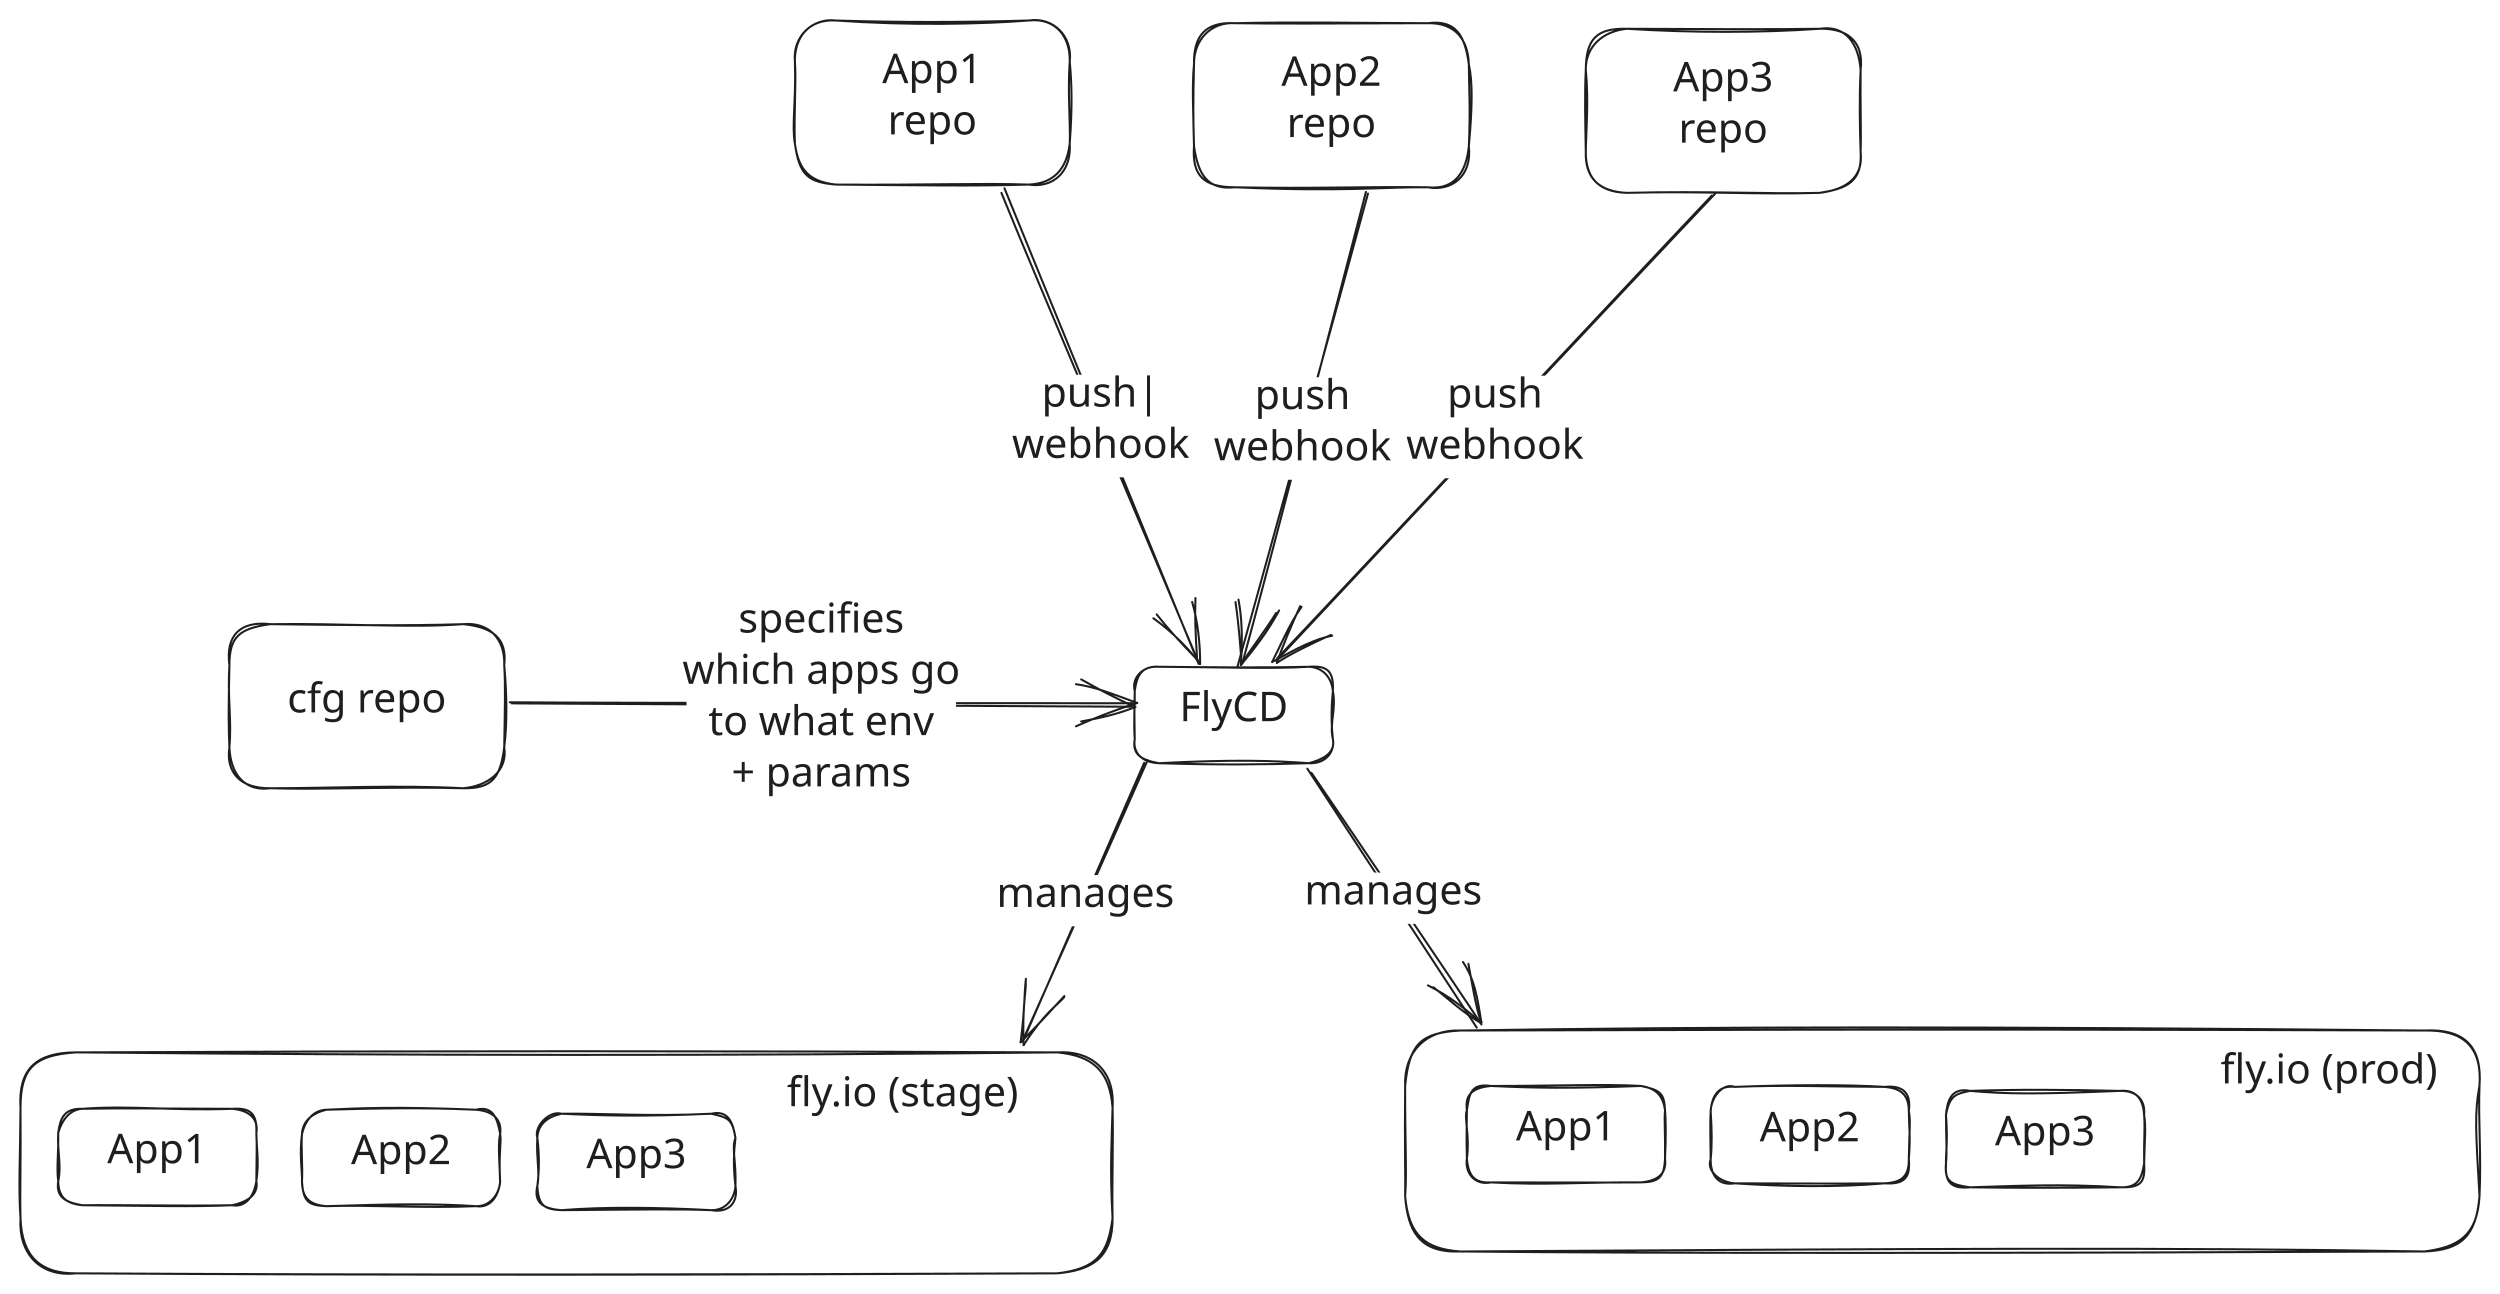
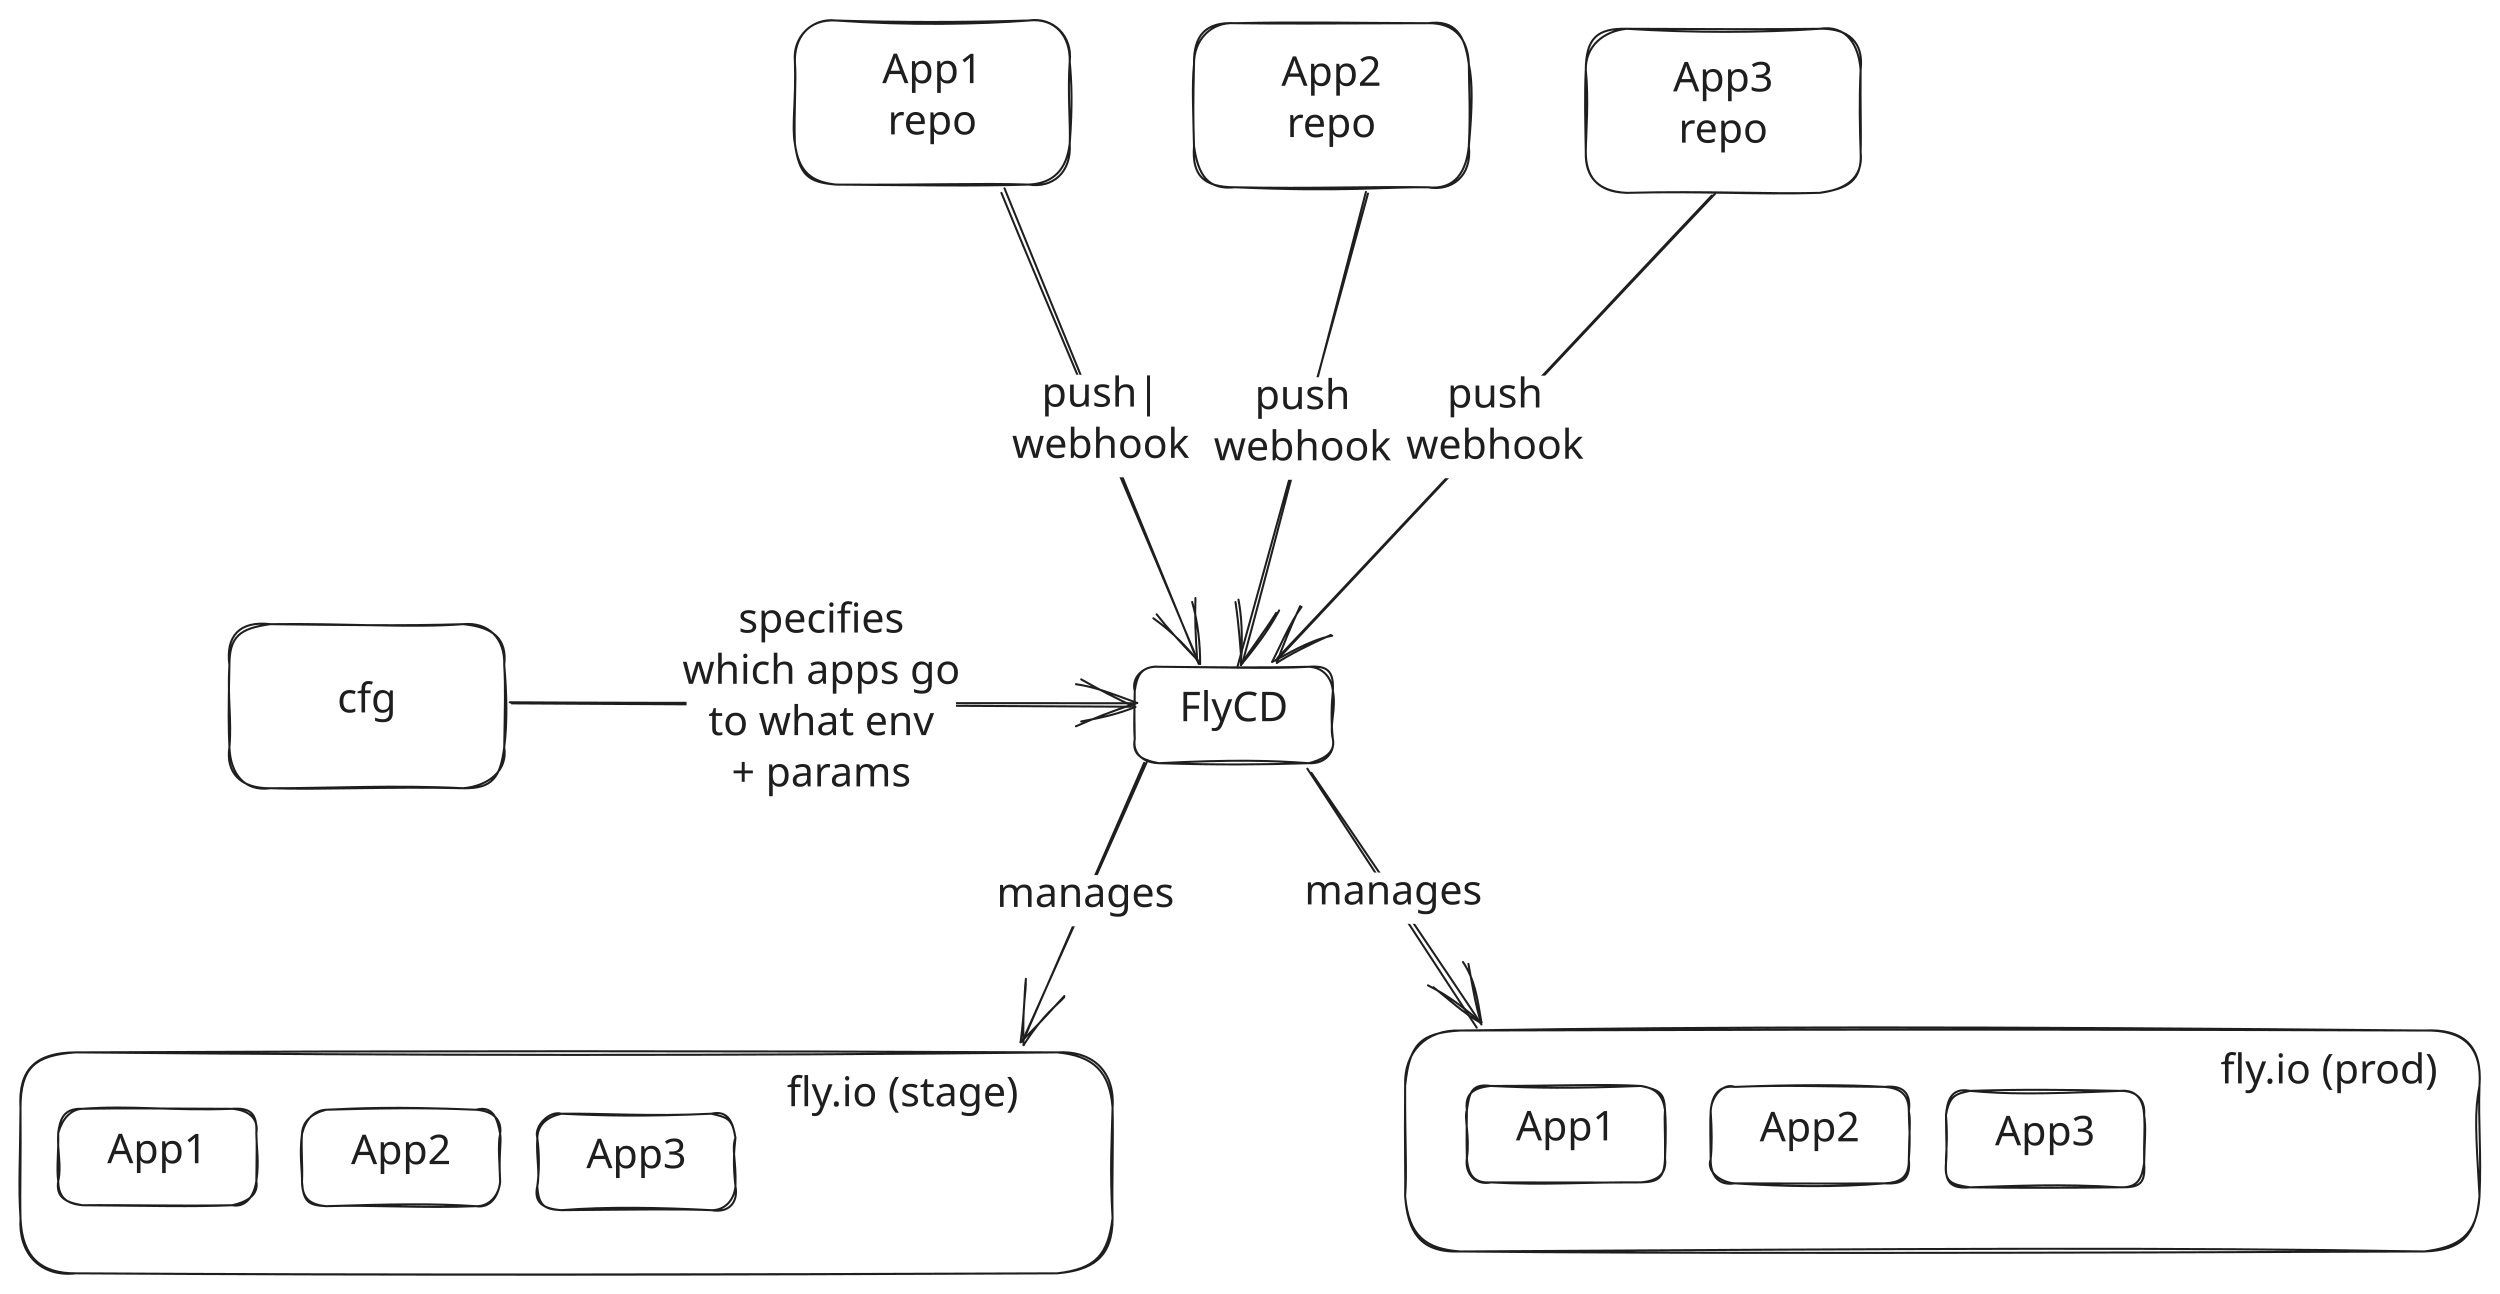
<svg xmlns="http://www.w3.org/2000/svg" version="1.1" viewBox="0 0 1218.943 630.846" width="2437.886" height="1261.692">
  <defs>
    <style class="style-fonts">
            @font-face {
            font-family: "Virgil";
            src: url("https://excalidraw.com/Virgil.woff2");
            }
            @font-face {
            font-family: "Cascadia";
            src: url("https://excalidraw.com/Cascadia.woff2");
            }
        </style>
  </defs>
  <rect x="0" y="0" width="1218.943" height="630.846" fill="#ffffff" />
  <g stroke-linecap="round" transform="translate(685.1137 502.4605) rotate(0 261.9148 53.86475)">
    <path d="M26.93 0 M26.93 0 C121.09 -0.1, 215.72 -0.95, 496.9 0 M26.93 0 C153.04 -1.99, 278.17 -2.05, 496.9 0 M496.9 0 C516.15 -0.99, 525.27 7.43, 523.83 26.93 M496.9 0 C515.76 -0.43, 525.2 7.69, 523.83 26.93 M523.83 26.93 C521.36 39.96, 521.99 48.92, 523.83 80.8 M523.83 26.93 C523.16 44.57, 524.82 60.47, 523.83 80.8 M523.83 80.8 C522.17 99.99, 515.21 107.14, 496.9 107.73 M523.83 80.8 C522.74 100.32, 513.22 105.64, 496.9 107.73 M496.9 107.73 C374.45 105.6, 252.89 106.38, 26.93 107.73 M496.9 107.73 C310.47 108.53, 123.22 108.78, 26.93 107.73 M26.93 107.73 C9.96 106.51, 1.75 100.1, 0 80.8 M26.93 107.73 C6.72 108.56, 1.27 97.54, 0 80.8 M0 80.8 C0.91 69.33, -0.08 55.51, 0 26.93 M0 80.8 C0.22 70.69, -0.29 59.42, 0 26.93 M0 26.93 C-0.69 10.49, 10.24 -0.63, 26.93 0 M0 26.93 C2.13 6.86, 6.98 1.13, 26.93 0" stroke="#1e1e1e" stroke-width="1" fill="none" />
  </g>
  <g transform="translate(1082.656 512.7144) rotate(0 55.63994 12.5)">
-     <text x="0" y="0" font-family="Virgil, Segoe UI Emoji" font-size="20px" fill="#1e1e1e" text-anchor="start" style="white-space: pre;" direction="ltr" dominant-baseline="text-before-edge">fly.io (prod)
-         </text>
+     <text x="0" y="0" font-family="Virgil, Segoe UI Emoji" font-size="20px" fill="#1e1e1e" text-anchor="start" style="white-space: pre;" direction="ltr" dominant-baseline="text-before-edge">fly.io (prod)</text>
  </g>
  <g stroke-linecap="round" transform="translate(715.2198 529.4886) rotate(0 48.30273 23.51172)">
    <path d="M11.76 0 M11.76 0 C33.24 1.03, 50.82 1.3, 84.85 0 M11.76 0 C39.77 0.07, 68.08 -1.06, 84.85 0 M84.85 0 C92.65 1.15, 95.63 5.13, 96.61 11.76 M84.85 0 C94.61 2.02, 96.19 3.71, 96.61 11.76 M96.61 11.76 C96.96 16.09, 97.18 24.09, 96.61 35.27 M96.61 11.76 C96.15 17.21, 96.76 21.53, 96.61 35.27 M96.61 35.27 C97.49 42.29, 93.79 46.17, 84.85 47.02 M96.61 35.27 C96.22 44.97, 93.36 46.84, 84.85 47.02 M84.85 47.02 C59.1 46.77, 37.54 48.52, 11.76 47.02 M84.85 47.02 C63.31 47.19, 41.83 47.01, 11.76 47.02 M11.76 47.02 C4.12 48.61, -1.12 42.78, 0 35.27 M11.76 47.02 C4.89 47.39, 0.67 45.06, 0 35.27 M0 35.27 C1.58 24.47, -1.49 15.55, 0 11.76 M0 35.27 C-0.29 26.98, -0.04 17.1, 0 11.76 M0 11.76 C1.25 3.64, 1.94 -1.39, 11.76 0 M0 11.76 C-0.87 5.04, 1.73 0.93, 11.76 0" stroke="#1e1e1e" stroke-width="1" fill="none" />
  </g>
  <g transform="translate(744.3925 540.5003) rotate(0 19.12998 12.5)">
-     <text x="19.13" y="0" font-family="Virgil, Segoe UI Emoji" font-size="20px" fill="#1e1e1e" text-anchor="middle" style="white-space: pre;" direction="ltr" dominant-baseline="text-before-edge">App1
-         </text>
+     <text x="19.13" y="0" font-family="Virgil, Segoe UI Emoji" font-size="20px" fill="#1e1e1e" text-anchor="middle" style="white-space: pre;" direction="ltr" dominant-baseline="text-before-edge">App1</text>
  </g>
  <g stroke-linecap="round" transform="translate(834.0836 529.9453) rotate(0 48.30273 23.51172)">
    <path d="M11.76 0 M11.76 0 C39.61 -1.1, 67.57 -1.13, 84.85 0 M11.76 0 C35.68 -1.03, 59.07 -0.09, 84.85 0 M84.85 0 C91.5 0.6, 96.62 2.84, 96.61 11.76 M84.85 0 C93.71 -0.94, 97.87 2.93, 96.61 11.76 M96.61 11.76 C96.64 18.98, 97.53 23.79, 96.61 35.27 M96.61 11.76 C97.61 16.78, 96.8 21.32, 96.61 35.27 M96.61 35.27 C97.48 44.13, 94.57 47.67, 84.85 47.02 M96.61 35.27 C96.84 44.93, 91.4 46.65, 84.85 47.02 M84.85 47.02 C61.54 49.08, 35.02 48.59, 11.76 47.02 M84.85 47.02 C56.42 47.3, 29.22 46.98, 11.76 47.02 M11.76 47.02 C3.33 48.39, -0.09 42.67, 0 35.27 M11.76 47.02 C5.36 46.7, -2.28 41.51, 0 35.27 M0 35.27 C0.7 28.66, 0.61 21.07, 0 11.76 M0 35.27 C-0.04 27.38, -0.39 17.79, 0 11.76 M0 11.76 C0.82 2.34, 5.29 -0.69, 11.76 0 M0 11.76 C0.27 5.1, 5.88 -2.2, 11.76 0" stroke="#1e1e1e" stroke-width="1" fill="none" />
  </g>
  <g transform="translate(858.8463 540.9571) rotate(0 23.53998 12.5)">
-     <text x="23.54" y="0" font-family="Virgil, Segoe UI Emoji" font-size="20px" fill="#1e1e1e" text-anchor="middle" style="white-space: pre;" direction="ltr" dominant-baseline="text-before-edge">App2
-         </text>
+     <text x="23.54" y="0" font-family="Virgil, Segoe UI Emoji" font-size="20px" fill="#1e1e1e" text-anchor="middle" style="white-space: pre;" direction="ltr" dominant-baseline="text-before-edge">App2</text>
  </g>
  <g stroke-linecap="round" transform="translate(948.8181 531.8891) rotate(0 48.30273 23.51172)">
    <path d="M11.76 0 M11.76 0 C29.66 1.6, 44.75 1.68, 84.85 0 M11.76 0 C34.65 -0.76, 57.97 -0.63, 84.85 0 M84.85 0 C93.79 -0.86, 96.27 5.54, 96.61 11.76 M84.85 0 C93.36 -0.18, 97.26 4.77, 96.61 11.76 M96.61 11.76 C97.12 19.27, 96.42 23.21, 96.61 35.27 M96.61 11.76 C97.65 18.03, 96.81 24.45, 96.61 35.27 M96.61 35.27 C95.49 42.78, 93.53 47.34, 84.85 47.02 M96.61 35.27 C97.27 45.06, 94.81 47.24, 84.85 47.02 M84.85 47.02 C56.52 45.18, 32.76 46.39, 11.76 47.02 M84.85 47.02 C59.27 47.3, 34.41 47.38, 11.76 47.02 M11.76 47.02 C1.94 45.63, -0.75 44.08, 0 35.27 M11.76 47.02 C1.73 47.96, -0.51 43.94, 0 35.27 M0 35.27 C-0.19 30.68, 1.03 25.12, 0 11.76 M0 35.27 C0.59 29.13, 0.02 24.2, 0 11.76 M0 11.76 C1.71 2.01, 5.05 1.4, 11.76 0 M0 11.76 C0.59 5.74, 1.93 -1.97, 11.76 0" stroke="#1e1e1e" stroke-width="1" fill="none" />
  </g>
  <g transform="translate(973.8909 542.9009) rotate(0 23.22998 12.5)">
-     <text x="23.23" y="0" font-family="Virgil, Segoe UI Emoji" font-size="20px" fill="#1e1e1e" text-anchor="middle" style="white-space: pre;" direction="ltr" dominant-baseline="text-before-edge">App3
-         </text>
+     <text x="23.23" y="0" font-family="Virgil, Segoe UI Emoji" font-size="20px" fill="#1e1e1e" text-anchor="middle" style="white-space: pre;" direction="ltr" dominant-baseline="text-before-edge">App3</text>
  </g>
  <g stroke-linecap="round" transform="translate(111.8528 304.3267) rotate(0 67 40)">
    <path d="M20 0 M20 0 C55.47 -0.54, 88.17 2, 114 0 M20 0 C53.02 0.42, 85.72 0.91, 114 0 M114 0 C128.31 1.46, 135.55 6.79, 134 20 M114 0 C126.25 -1.14, 134.46 6.92, 134 20 M134 20 C135.19 32.96, 135.59 47.91, 134 60 M134 20 C134.63 30.51, 134.3 40.3, 134 60 M134 60 C132.14 74.41, 128.54 80.3, 114 80 M134 60 C135.87 71.56, 126.05 78.94, 114 80 M114 80 C78.61 79.12, 43.69 80.84, 20 80 M114 80 C80.93 78.29, 48.95 80.03, 20 80 M20 80 C5.02 80.18, -1.81 72.09, 0 60 M20 80 C7.33 81.77, 0.49 72.96, 0 60 M0 60 C1.21 47.47, -1 34.99, 0 20 M0 60 C-0.41 51.37, -0.53 42.86, 0 20 M0 20 C-1.92 5.76, 4.99 -1.74, 20 0 M0 20 C0.04 6.12, 4.79 2.1, 20 0" stroke="#1e1e1e" stroke-width="1" fill="none" />
  </g>
  <g transform="translate(163.9628 331.8267) rotate(0 14.88998 12.5)">
-     <text x="14.89" y="0" font-family="Virgil, Segoe UI Emoji" font-size="20px" fill="#1e1e1e" text-anchor="middle" style="white-space: pre;" direction="ltr" dominant-baseline="text-before-edge">cfg repo
-         </text>
+     <text x="14.89" y="0" font-family="Virgil, Segoe UI Emoji" font-size="20px" fill="#1e1e1e" text-anchor="middle" style="white-space: pre;" direction="ltr" dominant-baseline="text-before-edge">cfg</text>
  </g>
  <g stroke-linecap="round" transform="translate(10 513.1166) rotate(0 266.2279 53.86475)">
    <path d="M26.93 0 M26.93 0 C189.11 1.54, 350.61 1.73, 505.52 0 M26.93 0 C189.43 -0.75, 351.98 -0.74, 505.52 0 M505.52 0 C521.86 -1.03, 533.73 8.56, 532.46 26.93 M505.52 0 C523.18 1.71, 531.08 9.32, 532.46 26.93 M532.46 26.93 C532.13 41.58, 531.04 56.75, 532.46 80.8 M532.46 26.93 C532.89 44.05, 532.11 63.2, 532.46 80.8 M532.46 80.8 C532.61 100.43, 522.1 106.27, 505.52 107.73 M532.46 80.8 C530.19 98.37, 524.72 105.47, 505.52 107.73 M505.52 107.73 C344.79 108.36, 183.93 108.63, 26.93 107.73 M505.52 107.73 C343.98 108.48, 182.42 108.75, 26.93 107.73 M26.93 107.73 C10.26 107.82, 0.67 100.1, 0 80.8 M26.93 107.73 C9.96 109.68, -1.13 98.37, 0 80.8 M0 80.8 C-1.05 66.25, -0.19 53.42, 0 26.93 M0 80.8 C-0.34 66.49, 0.25 53.42, 0 26.93 M0 26.93 C-1.15 8.39, 7.41 0.07, 26.93 0 M0 26.93 C0.07 7.35, 6.95 1.41, 26.93 0" stroke="#1e1e1e" stroke-width="1" fill="none" />
  </g>
  <g transform="translate(383.6717 523.8534) rotate(0 63.40993 12.5)">
-     <text x="0" y="0" font-family="Virgil, Segoe UI Emoji" font-size="20px" fill="#1e1e1e" text-anchor="start" style="white-space: pre;" direction="ltr" dominant-baseline="text-before-edge">fly.io (stage)
-         </text>
+     <text x="0" y="0" font-family="Virgil, Segoe UI Emoji" font-size="20px" fill="#1e1e1e" text-anchor="start" style="white-space: pre;" direction="ltr" dominant-baseline="text-before-edge">fly.io (stage)</text>
  </g>
  <g stroke-linecap="round" transform="translate(553.2709 325.0999) rotate(0 48.30273 23.51172)">
    <path d="M11.76 0 M11.76 0 C35.8 0.22, 59.34 0.56, 84.85 0 M11.76 0 C40.38 0.17, 67.59 1.12, 84.85 0 M84.85 0 C91.49 0.3, 95.89 4.88, 96.61 11.76 M84.85 0 C93.9 -0.67, 97.09 1.99, 96.61 11.76 M96.61 11.76 C98.37 20.79, 94.79 27.88, 96.61 35.27 M96.61 11.76 C95.93 18.41, 95.64 26.36, 96.61 35.27 M96.61 35.27 C97.69 41.14, 93.39 47.51, 84.85 47.02 M96.61 35.27 C98.14 42.5, 90.67 45.5, 84.85 47.02 M84.85 47.02 C68.05 45.76, 48.24 45.13, 11.76 47.02 M84.85 47.02 C62.66 47.73, 40.22 47.91, 11.76 47.02 M11.76 47.02 C2.94 46.69, -0.99 41.33, 0 35.27 M11.76 47.02 C2.34 45.27, -1.22 42.34, 0 35.27 M0 35.27 C-0.08 28.09, -0.29 22.69, 0 11.76 M0 35.27 C-0.65 26.25, 0.17 16.46, 0 11.76 M0 11.76 C-1.77 5.14, 4.45 -0.76, 11.76 0 M0 11.76 C1.06 4.61, 2.87 -0.39, 11.76 0" stroke="#1e1e1e" stroke-width="1" fill="none" />
  </g>
  <g transform="translate(574.2736 336.1116) rotate(0 27.29998 12.5)">
-     <text x="27.3" y="0" font-family="Virgil, Segoe UI Emoji" font-size="20px" fill="#1e1e1e" text-anchor="middle" style="white-space: pre;" direction="ltr" dominant-baseline="text-before-edge">FlyCD
-         </text>
+     <text x="27.3" y="0" font-family="Virgil, Segoe UI Emoji" font-size="20px" fill="#1e1e1e" text-anchor="middle" style="white-space: pre;" direction="ltr" dominant-baseline="text-before-edge">FlyCD</text>
  </g>
  <g stroke-linecap="round" transform="translate(28.38194 540.6275) rotate(0 48.30273 23.51172)">
    <path d="M11.76 0 M11.76 0 C35.84 -1.8, 55.57 1.1, 84.85 0 M11.76 0 C31.57 -0.39, 52.22 -0.06, 84.85 0 M84.85 0 C93.75 -0.58, 97.02 2.24, 96.61 11.76 M84.85 0 C94.25 0.81, 97.64 5.85, 96.61 11.76 M96.61 11.76 C96.66 19.42, 98.06 25.39, 96.61 35.27 M96.61 11.76 C96.91 16.11, 96.73 22.68, 96.61 35.27 M96.61 35.27 C97.94 42.58, 90.94 45.7, 84.85 47.02 M96.61 35.27 C95.29 43.96, 90.43 48.11, 84.85 47.02 M84.85 47.02 C65.09 47.88, 45.09 47.27, 11.76 47.02 M84.85 47.02 C57.51 47.48, 30.66 46.76, 11.76 47.02 M11.76 47.02 C2.54 45.5, -1.06 42.44, 0 35.27 M11.76 47.02 C3.46 46.15, 0.2 42.91, 0 35.27 M0 35.27 C1.74 27.75, -0.54 20.97, 0 11.76 M0 35.27 C-0.89 28.75, 0.26 20.62, 0 11.76 M0 11.76 C0.92 4.52, 3 -0.34, 11.76 0 M0 11.76 C2 4.86, 6.11 0.3, 11.76 0" stroke="#1e1e1e" stroke-width="1" fill="none" />
  </g>
  <g transform="translate(57.5547 551.6392) rotate(0 19.12998 12.5)">
-     <text x="19.13" y="0" font-family="Virgil, Segoe UI Emoji" font-size="20px" fill="#1e1e1e" text-anchor="middle" style="white-space: pre;" direction="ltr" dominant-baseline="text-before-edge">App1
-         </text>
+     <text x="19.13" y="0" font-family="Virgil, Segoe UI Emoji" font-size="20px" fill="#1e1e1e" text-anchor="middle" style="white-space: pre;" direction="ltr" dominant-baseline="text-before-edge">App1</text>
  </g>
  <g stroke-linecap="round" transform="translate(147.2457 541.0843) rotate(0 48.30273 23.51172)">
    <path d="M11.76 0 M11.76 0 C27.34 -0.73, 45.25 -1.66, 84.85 0 M11.76 0 C35.31 -0.64, 58.01 -1.19, 84.85 0 M84.85 0 C94.05 0.71, 97.5 5.6, 96.61 11.76 M84.85 0 C93.13 -2.19, 95.25 4.24, 96.61 11.76 M96.61 11.76 C95.35 17.02, 96.47 27.31, 96.61 35.27 M96.61 11.76 C97.36 16.23, 95.81 20.58, 96.61 35.27 M96.61 35.27 C95.46 43.85, 90.73 47.97, 84.85 47.02 M96.61 35.27 C95.97 41.82, 91.33 47.21, 84.85 47.02 M84.85 47.02 C59.58 48.12, 33.31 46.29, 11.76 47.02 M84.85 47.02 C63.44 45.61, 42.87 46.04, 11.76 47.02 M11.76 47.02 C3.52 46.26, 0.18 42.94, 0 35.27 M11.76 47.02 C3.24 46.59, 0.69 45.06, 0 35.27 M0 35.27 C0.14 29.63, -1.35 22.09, 0 11.76 M0 35.27 C0.4 27.08, -0.52 18.12, 0 11.76 M0 11.76 C1.74 4.74, 5.82 0.26, 11.76 0 M0 11.76 C0.32 5.77, 4.5 1.88, 11.76 0" stroke="#1e1e1e" stroke-width="1" fill="none" />
  </g>
  <g transform="translate(172.0085 552.096) rotate(0 23.53998 12.5)">
-     <text x="23.54" y="0" font-family="Virgil, Segoe UI Emoji" font-size="20px" fill="#1e1e1e" text-anchor="middle" style="white-space: pre;" direction="ltr" dominant-baseline="text-before-edge">App2
-         </text>
+     <text x="23.54" y="0" font-family="Virgil, Segoe UI Emoji" font-size="20px" fill="#1e1e1e" text-anchor="middle" style="white-space: pre;" direction="ltr" dominant-baseline="text-before-edge">App2</text>
  </g>
  <g stroke-linecap="round" transform="translate(261.9803 543.0281) rotate(0 48.30273 23.51172)">
    <path d="M11.76 0 M11.76 0 C33.03 -0.28, 54.67 1.49, 84.85 0 M11.76 0 C32.23 0.97, 51.8 1.45, 84.85 0 M84.85 0 C93.07 -1.9, 95.42 4.2, 96.61 11.76 M84.85 0 C92.86 1.92, 95.02 2.24, 96.61 11.76 M96.61 11.76 C94.6 17.2, 97.06 22.56, 96.61 35.27 M96.61 11.76 C95.83 18.56, 95.42 25.1, 96.61 35.27 M96.61 35.27 C96.06 41.99, 91.51 47.19, 84.85 47.02 M96.61 35.27 C98.08 43.21, 93.46 48.57, 84.85 47.02 M84.85 47.02 C59.47 45.67, 32.98 45.29, 11.76 47.02 M84.85 47.02 C68.31 46.4, 52.25 46.69, 11.76 47.02 M11.76 47.02 C3.33 46.64, 0.6 44.8, 0 35.27 M11.76 47.02 C2.6 46.35, -1.8 43.18, 0 35.27 M0 35.27 C1.39 28.67, -0.59 21.93, 0 11.76 M0 35.27 C0.98 27.91, 1.06 19.87, 0 11.76 M0 11.76 C0.28 5.53, 4.43 1.63, 11.76 0 M0 11.76 C-1.73 6.11, 5.93 -1.71, 11.76 0" stroke="#1e1e1e" stroke-width="1" fill="none" />
  </g>
  <g transform="translate(287.053 554.0398) rotate(0 23.22998 12.5)">
-     <text x="23.23" y="0" font-family="Virgil, Segoe UI Emoji" font-size="20px" fill="#1e1e1e" text-anchor="middle" style="white-space: pre;" direction="ltr" dominant-baseline="text-before-edge">App3
-         </text>
+     <text x="23.23" y="0" font-family="Virgil, Segoe UI Emoji" font-size="20px" fill="#1e1e1e" text-anchor="middle" style="white-space: pre;" direction="ltr" dominant-baseline="text-before-edge">App3</text>
  </g>
  <g stroke-linecap="round" transform="translate(387.5753 10) rotate(0 67 40)">
    <path d="M20 0 M20 0 C54.84 2.51, 90.86 1.82, 114 0 M20 0 C51.08 0.95, 80.88 0.94, 114 0 M114 0 C127.03 -1.46, 134.31 7.85, 134 20 M114 0 C125.96 -1.92, 135.48 7.64, 134 20 M134 20 C134.94 30.23, 135.38 41.38, 134 60 M134 20 C132.9 34.75, 134.45 51.75, 134 60 M134 60 C132.52 72.47, 126.25 79.44, 114 80 M134 60 C134.96 74.26, 125.46 81.83, 114 80 M114 80 C87.07 80.79, 61.94 80.35, 20 80 M114 80 C89.86 79.18, 66.97 80.29, 20 80 M20 80 C8.45 78.71, 1.83 74.17, 0 60 M20 80 C6.4 78.86, 2.16 75.48, 0 60 M0 60 C-1.62 51.42, 0.63 39.2, 0 20 M0 60 C-0.58 45.45, 0.76 29.07, 0 20 M0 20 C-0.23 8.53, 6.48 -0.8, 20 0 M0 20 C-1.22 7.72, 8.71 -1.42, 20 0" stroke="#1e1e1e" stroke-width="1" fill="none" />
  </g>
  <g transform="translate(434.3354 25) rotate(0 20.23997 25)">
-     <text x="20.24" y="0" font-family="Virgil, Segoe UI Emoji" font-size="20px" fill="#1e1e1e" text-anchor="middle" style="white-space: pre;" direction="ltr" dominant-baseline="text-before-edge">App1
-         </text>
-     <text x="20.24" y="25" font-family="Virgil, Segoe UI Emoji" font-size="20px" fill="#1e1e1e" text-anchor="middle" style="white-space: pre;" direction="ltr" dominant-baseline="text-before-edge">repo
-         </text>
+     <text x="20.24" y="0" font-family="Virgil, Segoe UI Emoji" font-size="20px" fill="#1e1e1e" text-anchor="middle" style="white-space: pre;" direction="ltr" dominant-baseline="text-before-edge">App1</text>
+     <text x="20.24" y="25" font-family="Virgil, Segoe UI Emoji" font-size="20px" fill="#1e1e1e" text-anchor="middle" style="white-space: pre;" direction="ltr" dominant-baseline="text-before-edge">repo</text>
  </g>
  <g stroke-linecap="round" transform="translate(582.1717 11.31293) rotate(0 67 40)">
    <path d="M20 0 M20 0 C41.41 0.3, 62.34 0.16, 114 0 M20 0 C50.72 -0.73, 79.94 -0.08, 114 0 M114 0 C127.44 -0.31, 133.66 8.09, 134 20 M114 0 C127.66 -1.8, 132.1 5.94, 134 20 M134 20 C135.91 28.61, 135.74 40.78, 134 60 M134 20 C134.01 30.12, 134.87 41.98, 134 60 M134 60 C132.78 72.08, 127.51 81.45, 114 80 M134 60 C135.69 74.57, 125.55 82.17, 114 80 M114 80 C92.45 79.8, 72.66 82.34, 20 80 M114 80 C85.78 79.53, 58.32 80.77, 20 80 M20 80 C4.82 79.99, -1.09 74.35, 0 60 M20 80 C6.78 81.43, 2.03 74.15, 0 60 M0 60 C-0.43 46.54, -0.44 38.36, 0 20 M0 60 C-0.3 45.06, -1.07 30.37, 0 20 M0 20 C-0.3 6.03, 5.65 -0.79, 20 0 M0 20 C-0.12 8.03, 8.43 -0.75, 20 0" stroke="#1e1e1e" stroke-width="1" fill="none" />
  </g>
  <g transform="translate(625.6317 26.31293) rotate(0 23.53998 25)">
-     <text x="23.54" y="0" font-family="Virgil, Segoe UI Emoji" font-size="20px" fill="#1e1e1e" text-anchor="middle" style="white-space: pre;" direction="ltr" dominant-baseline="text-before-edge">App2
-         </text>
-     <text x="23.54" y="25" font-family="Virgil, Segoe UI Emoji" font-size="20px" fill="#1e1e1e" text-anchor="middle" style="white-space: pre;" direction="ltr" dominant-baseline="text-before-edge">repo
-         </text>
+     <text x="23.54" y="0" font-family="Virgil, Segoe UI Emoji" font-size="20px" fill="#1e1e1e" text-anchor="middle" style="white-space: pre;" direction="ltr" dominant-baseline="text-before-edge">App2</text>
+     <text x="23.54" y="25" font-family="Virgil, Segoe UI Emoji" font-size="20px" fill="#1e1e1e" text-anchor="middle" style="white-space: pre;" direction="ltr" dominant-baseline="text-before-edge">repo</text>
  </g>
  <g stroke-linecap="round" transform="translate(773.1927 14.03103) rotate(0 67 40)">
    <path d="M20 0 M20 0 C51.55 2.01, 85.5 2, 114 0 M20 0 C56.95 0.21, 93.5 0.31, 114 0 M114 0 C128.12 -0.35, 135.65 6.72, 134 20 M114 0 C127.4 -2.1, 133.08 8.28, 134 20 M134 20 C133.82 37.08, 134.34 51.95, 134 60 M134 20 C133.3 34.53, 133.61 49.01, 134 60 M134 60 C135.6 73.44, 125.54 78.63, 114 80 M134 60 C134.89 74.7, 127.22 77.97, 114 80 M114 80 C83.2 80.97, 56.95 79.03, 20 80 M114 80 C88.07 80.68, 60.61 78.99, 20 80 M20 80 C6.53 79.38, -0.41 72.86, 0 60 M20 80 C4.63 79.57, 0 71.05, 0 60 M0 60 C0.11 50.27, 1.52 35.1, 0 20 M0 60 C-0.24 45.74, -0.61 31.91, 0 20 M0 20 C0.11 4.77, 5.42 -0.35, 20 0 M0 20 C-0.13 8.55, 8.42 1.19, 20 0" stroke="#1e1e1e" stroke-width="1" fill="none" />
  </g>
  <g transform="translate(816.9628 29.03103) rotate(0 23.22998 25)">
-     <text x="23.23" y="0" font-family="Virgil, Segoe UI Emoji" font-size="20px" fill="#1e1e1e" text-anchor="middle" style="white-space: pre;" direction="ltr" dominant-baseline="text-before-edge">App3
-         </text>
-     <text x="23.23" y="25" font-family="Virgil, Segoe UI Emoji" font-size="20px" fill="#1e1e1e" text-anchor="middle" style="white-space: pre;" direction="ltr" dominant-baseline="text-before-edge">repo
-         </text>
+     <text x="23.23" y="0" font-family="Virgil, Segoe UI Emoji" font-size="20px" fill="#1e1e1e" text-anchor="middle" style="white-space: pre;" direction="ltr" dominant-baseline="text-before-edge">App3</text>
+     <text x="23.23" y="25" font-family="Virgil, Segoe UI Emoji" font-size="20px" fill="#1e1e1e" text-anchor="middle" style="white-space: pre;" direction="ltr" dominant-baseline="text-before-edge">repo</text>
  </g>
  <g mask="url(#mask-iM8Gy1-G5hjRfUa7bt0Jh)" stroke-linecap="round">
    <g transform="translate(248.6029 341.992) rotate(0 152.541 1.511359)">
      <path d="M0.92 0.96 C51.36 1.21, 252.35 2.34, 302.85 2.6 M-0.06 0.42 C50.75 0.84, 254.57 0.87, 305.14 0.89" stroke="#1e1e1e" stroke-width="1" fill="none" />
    </g>
    <g transform="translate(248.6029 341.992) rotate(0 152.541 1.511359)">
      <path d="M278.55 9.78 C287.06 8.18, 295.85 6.45, 304.96 2.72 M276 12.13 C285.54 8.01, 292.17 5.21, 305.87 0.75" stroke="#1e1e1e" stroke-width="1" fill="none" />
    </g>
    <g transform="translate(248.6029 341.992) rotate(0 152.541 1.511359)">
      <path d="M278.56 -10.74 C287.25 -5.86, 296.04 -1.12, 304.96 2.72 M276.01 -8.39 C285.35 -7.02, 291.98 -4.34, 305.87 0.75" stroke="#1e1e1e" stroke-width="1" fill="none" />
    </g>
  </g>
  <mask id="mask-iM8Gy1-G5hjRfUa7bt0Jh">
    <rect x="0" y="0" fill="#fff" width="652.271" height="443.806" />
    <rect x="334.747" y="292.899" fill="#000" width="131.38" height="100" opacity="1" />
  </mask>
  <g transform="translate(334.7469 292.8988) rotate(0 66.39694 50.60452)">
-     <text x="65.69" y="0" font-family="Virgil, Segoe UI Emoji" font-size="20px" fill="#1e1e1e" text-anchor="middle" style="white-space: pre;" direction="ltr" dominant-baseline="text-before-edge">
-             specifies
-         </text>
-     <text x="65.69" y="25" font-family="Virgil, Segoe UI Emoji" font-size="20px" fill="#1e1e1e" text-anchor="middle" style="white-space: pre;" direction="ltr" dominant-baseline="text-before-edge">which
-             apps go
-         </text>
-     <text x="65.69" y="50" font-family="Virgil, Segoe UI Emoji" font-size="20px" fill="#1e1e1e" text-anchor="middle" style="white-space: pre;" direction="ltr" dominant-baseline="text-before-edge">to
-             what env
-         </text>
-     <text x="65.69" y="75" font-family="Virgil, Segoe UI Emoji" font-size="20px" fill="#1e1e1e" text-anchor="middle" style="white-space: pre;" direction="ltr" dominant-baseline="text-before-edge">+
-             params
-         </text>
+     <text x="65.69" y="0" font-family="Virgil, Segoe UI Emoji" font-size="20px" fill="#1e1e1e" text-anchor="middle" style="white-space: pre;" direction="ltr" dominant-baseline="text-before-edge">specifies</text>
+     <text x="65.69" y="25" font-family="Virgil, Segoe UI Emoji" font-size="20px" fill="#1e1e1e" text-anchor="middle" style="white-space: pre;" direction="ltr" dominant-baseline="text-before-edge">which apps go</text>
+     <text x="65.69" y="50" font-family="Virgil, Segoe UI Emoji" font-size="20px" fill="#1e1e1e" text-anchor="middle" style="white-space: pre;" direction="ltr" dominant-baseline="text-before-edge">to what env</text>
+     <text x="65.69" y="75" font-family="Virgil, Segoe UI Emoji" font-size="20px" fill="#1e1e1e" text-anchor="middle" style="white-space: pre;" direction="ltr" dominant-baseline="text-before-edge">+ params</text>
  </g>
  <g mask="url(#mask-ScsdTBDCrEVS3OHPUnWv0)" stroke-linecap="round">
    <g transform="translate(489.8372 92.55642) rotate(0 46.52174 115.1908)">
      <path d="M-0.07 -0.74 C15.58 37.95, 78.93 192.41, 94.61 231.12 M-1.57 1.49 C13.95 39.93, 78.31 191.36, 94.14 229.4" stroke="#1e1e1e" stroke-width="1" fill="none" />
    </g>
    <g transform="translate(489.8372 92.55642) rotate(0 46.52174 115.1908)">
      <path d="M72.52 208.9 C82.14 215.78, 90.06 224.08, 95.31 231.16 M74.13 206.99 C79.27 213.52, 85.11 220.09, 93.85 229.06" stroke="#1e1e1e" stroke-width="1" fill="none" />
    </g>
    <g transform="translate(489.8372 92.55642) rotate(0 46.52174 115.1908)">
      <path d="M91.43 200.94 C94.23 210.66, 95.38 221.8, 95.31 231.16 M93.04 199.03 C92.7 207.91, 93.05 216.8, 93.85 229.06" stroke="#1e1e1e" stroke-width="1" fill="none" />
    </g>
  </g>
  <mask id="mask-ScsdTBDCrEVS3OHPUnWv0">
    <rect x="0" y="0" fill="#fff" width="683.543" height="422.9" />
    <rect x="499.16" y="182.728" fill="#000" width="75.06" height="50" opacity="1" />
  </mask>
  <g transform="translate(499.1603 182.7284) rotate(0 37.19861 25.01881)">
-     <text x="37.53" y="0" font-family="Virgil, Segoe UI Emoji" font-size="20px" fill="#1e1e1e" text-anchor="middle" style="white-space: pre;" direction="ltr" dominant-baseline="text-before-edge">push|
-         </text>
-     <text x="37.53" y="25" font-family="Virgil, Segoe UI Emoji" font-size="20px" fill="#1e1e1e" text-anchor="middle" style="white-space: pre;" direction="ltr" dominant-baseline="text-before-edge">
-             webhook
-         </text>
+     <text x="37.53" y="0" font-family="Virgil, Segoe UI Emoji" font-size="20px" fill="#1e1e1e" text-anchor="middle" style="white-space: pre;" direction="ltr" dominant-baseline="text-before-edge">push|</text>
+     <text x="37.53" y="25" font-family="Virgil, Segoe UI Emoji" font-size="20px" fill="#1e1e1e" text-anchor="middle" style="white-space: pre;" direction="ltr" dominant-baseline="text-before-edge">webhook</text>
  </g>
  <g mask="url(#mask-PGHLfOT1_znSCch6OMPWd)" stroke-linecap="round">
    <g transform="translate(666.1084 93.93446) rotate(0 -30.91284 115.3078)">
      <path d="M0.89 0.44 C-9.49 39.04, -52.14 192.57, -62.71 230.99 M-0.11 -0.37 C-10.05 37.96, -49.76 191.14, -60.35 229.4" stroke="#1e1e1e" stroke-width="1" fill="none" />
    </g>
    <g transform="translate(666.1084 93.93446) rotate(0 -30.91284 115.3078)">
      <path d="M-62.26 198.42 C-60.77 206.48, -60.12 215.19, -61.1 230.32 M-63.71 199.62 C-61.99 211.17, -61.35 221.85, -60.68 229.69" stroke="#1e1e1e" stroke-width="1" fill="none" />
    </g>
    <g transform="translate(666.1084 93.93446) rotate(0 -30.91284 115.3078)">
      <path d="M-42.43 203.71 C-46.13 210.52, -50.69 217.85, -61.1 230.32 M-43.88 204.91 C-49.77 214.45, -56.74 223.11, -60.68 229.69" stroke="#1e1e1e" stroke-width="1" fill="none" />
    </g>
  </g>
  <mask id="mask-PGHLfOT1_znSCch6OMPWd">
    <rect x="0" y="0" fill="#fff" width="828.167" height="423.915" />
    <rect x="597.549" y="183.925" fill="#000" width="75.06" height="50" opacity="1" />
  </mask>
  <g transform="translate(597.5491 183.9247) rotate(0 37.64649 25.3176)">
-     <text x="37.53" y="0" font-family="Virgil, Segoe UI Emoji" font-size="20px" fill="#1e1e1e" text-anchor="middle" style="white-space: pre;" direction="ltr" dominant-baseline="text-before-edge">push
-         </text>
-     <text x="37.53" y="25" font-family="Virgil, Segoe UI Emoji" font-size="20px" fill="#1e1e1e" text-anchor="middle" style="white-space: pre;" direction="ltr" dominant-baseline="text-before-edge">
-             webhook
-         </text>
+     <text x="37.53" y="0" font-family="Virgil, Segoe UI Emoji" font-size="20px" fill="#1e1e1e" text-anchor="middle" style="white-space: pre;" direction="ltr" dominant-baseline="text-before-edge">push</text>
+     <text x="37.53" y="25" font-family="Virgil, Segoe UI Emoji" font-size="20px" fill="#1e1e1e" text-anchor="middle" style="white-space: pre;" direction="ltr" dominant-baseline="text-before-edge">webhook</text>
  </g>
  <g mask="url(#mask-thIvc62QWUJdFDM9_nboA)" stroke-linecap="round">
    <g transform="translate(835.7565 95.03103) rotate(0 -106.5274 113.33)">
      <path d="M-1.14 0.33 C-36.83 37.92, -177.38 188.37, -212.96 225.88 M0.46 -0.55 C-35.42 37.19, -178.06 189.41, -213.51 227.21" stroke="#1e1e1e" stroke-width="1" fill="none" />
    </g>
    <g transform="translate(835.7565 95.03103) rotate(0 -106.5274 113.33)">
      <path d="M-201.17 200.88 C-206.96 208.87, -212.47 221.98, -215.46 227.67 M-201.84 200.52 C-206.42 210.56, -210.88 221.26, -213.18 228.16" stroke="#1e1e1e" stroke-width="1" fill="none" />
    </g>
    <g transform="translate(835.7565 95.03103) rotate(0 -106.5274 113.33)">
      <path d="M-186.2 214.92 C-197.95 217.21, -209.38 224.77, -215.46 227.67 M-186.87 214.55 C-197.27 219.18, -207.56 224.41, -213.18 228.16" stroke="#1e1e1e" stroke-width="1" fill="none" />
    </g>
  </g>
  <mask id="mask-thIvc62QWUJdFDM9_nboA">
    <rect x="0" y="0" fill="#fff" width="1149.47" height="421.294" />
    <rect x="691.37" y="183.163" fill="#000" width="75.06" height="50" opacity="1" />
  </mask>
  <g transform="translate(691.3695 183.1628) rotate(0 37.85956 25.19825)">
-     <text x="37.53" y="0" font-family="Virgil, Segoe UI Emoji" font-size="20px" fill="#1e1e1e" text-anchor="middle" style="white-space: pre;" direction="ltr" dominant-baseline="text-before-edge">push
-         </text>
-     <text x="37.53" y="25" font-family="Virgil, Segoe UI Emoji" font-size="20px" fill="#1e1e1e" text-anchor="middle" style="white-space: pre;" direction="ltr" dominant-baseline="text-before-edge">
-             webhook
-         </text>
+     <text x="37.53" y="0" font-family="Virgil, Segoe UI Emoji" font-size="20px" fill="#1e1e1e" text-anchor="middle" style="white-space: pre;" direction="ltr" dominant-baseline="text-before-edge">push</text>
+     <text x="37.53" y="25" font-family="Virgil, Segoe UI Emoji" font-size="20px" fill="#1e1e1e" text-anchor="middle" style="white-space: pre;" direction="ltr" dominant-baseline="text-before-edge">webhook</text>
  </g>
  <g mask="url(#mask-aDO2TspHJCyjTWbcIL1oO)" stroke-linecap="round">
    <g transform="translate(558.9645 372.1734) rotate(0 -30.01617 67.14376)">
      <path d="M-1.09 -0.25 C-10.83 22, -49.83 111.88, -59.58 134.11 M0.54 -1.42 C-9.27 20.99, -50.41 113.14, -60.58 135.71" stroke="#1e1e1e" stroke-width="1" fill="none" />
    </g>
    <g transform="translate(558.9645 372.1734) rotate(0 -30.01617 67.14376)">
      <path d="M-58.83 105.65 C-58.51 111.77, -60.58 116.69, -59.87 137.38 M-58.75 105.09 C-59.66 112.36, -59.13 118.91, -61.34 136.01" stroke="#1e1e1e" stroke-width="1" fill="none" />
    </g>
    <g transform="translate(558.9645 372.1734) rotate(0 -30.01617 67.14376)">
      <path d="M-40.1 114.04 C-43.7 118.26, -49.64 121.44, -59.87 137.38 M-40.02 113.48 C-45.11 118.82, -48.79 123.49, -61.34 136.01" stroke="#1e1e1e" stroke-width="1" fill="none" />
    </g>
  </g>
  <mask id="mask-aDO2TspHJCyjTWbcIL1oO">
    <rect x="0" y="0" fill="#fff" width="718.464" height="606.163" />
    <rect x="488.965" y="426.668" fill="#000" width="80.5" height="25" opacity="1" />
  </mask>
  <g transform="translate(488.9646 426.6683) rotate(0 39.98369 12.64886)">
-     <text x="40.25" y="0" font-family="Virgil, Segoe UI Emoji" font-size="20px" fill="#1e1e1e" text-anchor="middle" style="white-space: pre;" direction="ltr" dominant-baseline="text-before-edge">
-             manages
-         </text>
+     <text x="40.25" y="0" font-family="Virgil, Segoe UI Emoji" font-size="20px" fill="#1e1e1e" text-anchor="middle" style="white-space: pre;" direction="ltr" dominant-baseline="text-before-edge">manages</text>
  </g>
  <g mask="url(#mask-XrdcB_axnmodDh4ioUF3x)" stroke-linecap="round">
    <g transform="translate(637.8517 375.9227) rotate(0 42.02293 62.00348)">
      <path d="M-0.42 -1.13 C13.3 19.71, 68.39 104.18, 82.17 125.14 M1.57 0.89 C15.67 21.41, 71.2 103.32, 84.46 123.59" stroke="#1e1e1e" stroke-width="1" fill="none" />
    </g>
    <g transform="translate(637.8517 375.9227) rotate(0 42.02293 62.00348)">
      <path d="M58.39 104.52 C69.15 109.95, 75.26 115.11, 84.46 122.61 M61.05 105.44 C68.49 111.16, 75.59 118.07, 84.34 122.91" stroke="#1e1e1e" stroke-width="1" fill="none" />
    </g>
    <g transform="translate(637.8517 375.9227) rotate(0 42.02293 62.00348)">
      <path d="M75.45 93.12 C81.26 101.8, 82.42 110.28, 84.46 122.61 M78.11 94.04 C79.92 103.47, 81.49 114.08, 84.34 122.91" stroke="#1e1e1e" stroke-width="1" fill="none" />
    </g>
  </g>
  <mask id="mask-XrdcB_axnmodDh4ioUF3x">
    <rect x="0" y="0" fill="#fff" width="820.822" height="599.962" />
    <rect x="639.087" y="425.443" fill="#000" width="80.5" height="25" opacity="1" />
  </mask>
  <g transform="translate(639.0867 425.4425) rotate(0 40.78798 12.48363)">
-     <text x="40.25" y="0" font-family="Virgil, Segoe UI Emoji" font-size="20px" fill="#1e1e1e" text-anchor="middle" style="white-space: pre;" direction="ltr" dominant-baseline="text-before-edge">
-             manages
-         </text>
+     <text x="40.25" y="0" font-family="Virgil, Segoe UI Emoji" font-size="20px" fill="#1e1e1e" text-anchor="middle" style="white-space: pre;" direction="ltr" dominant-baseline="text-before-edge">manages</text>
  </g>
</svg>
